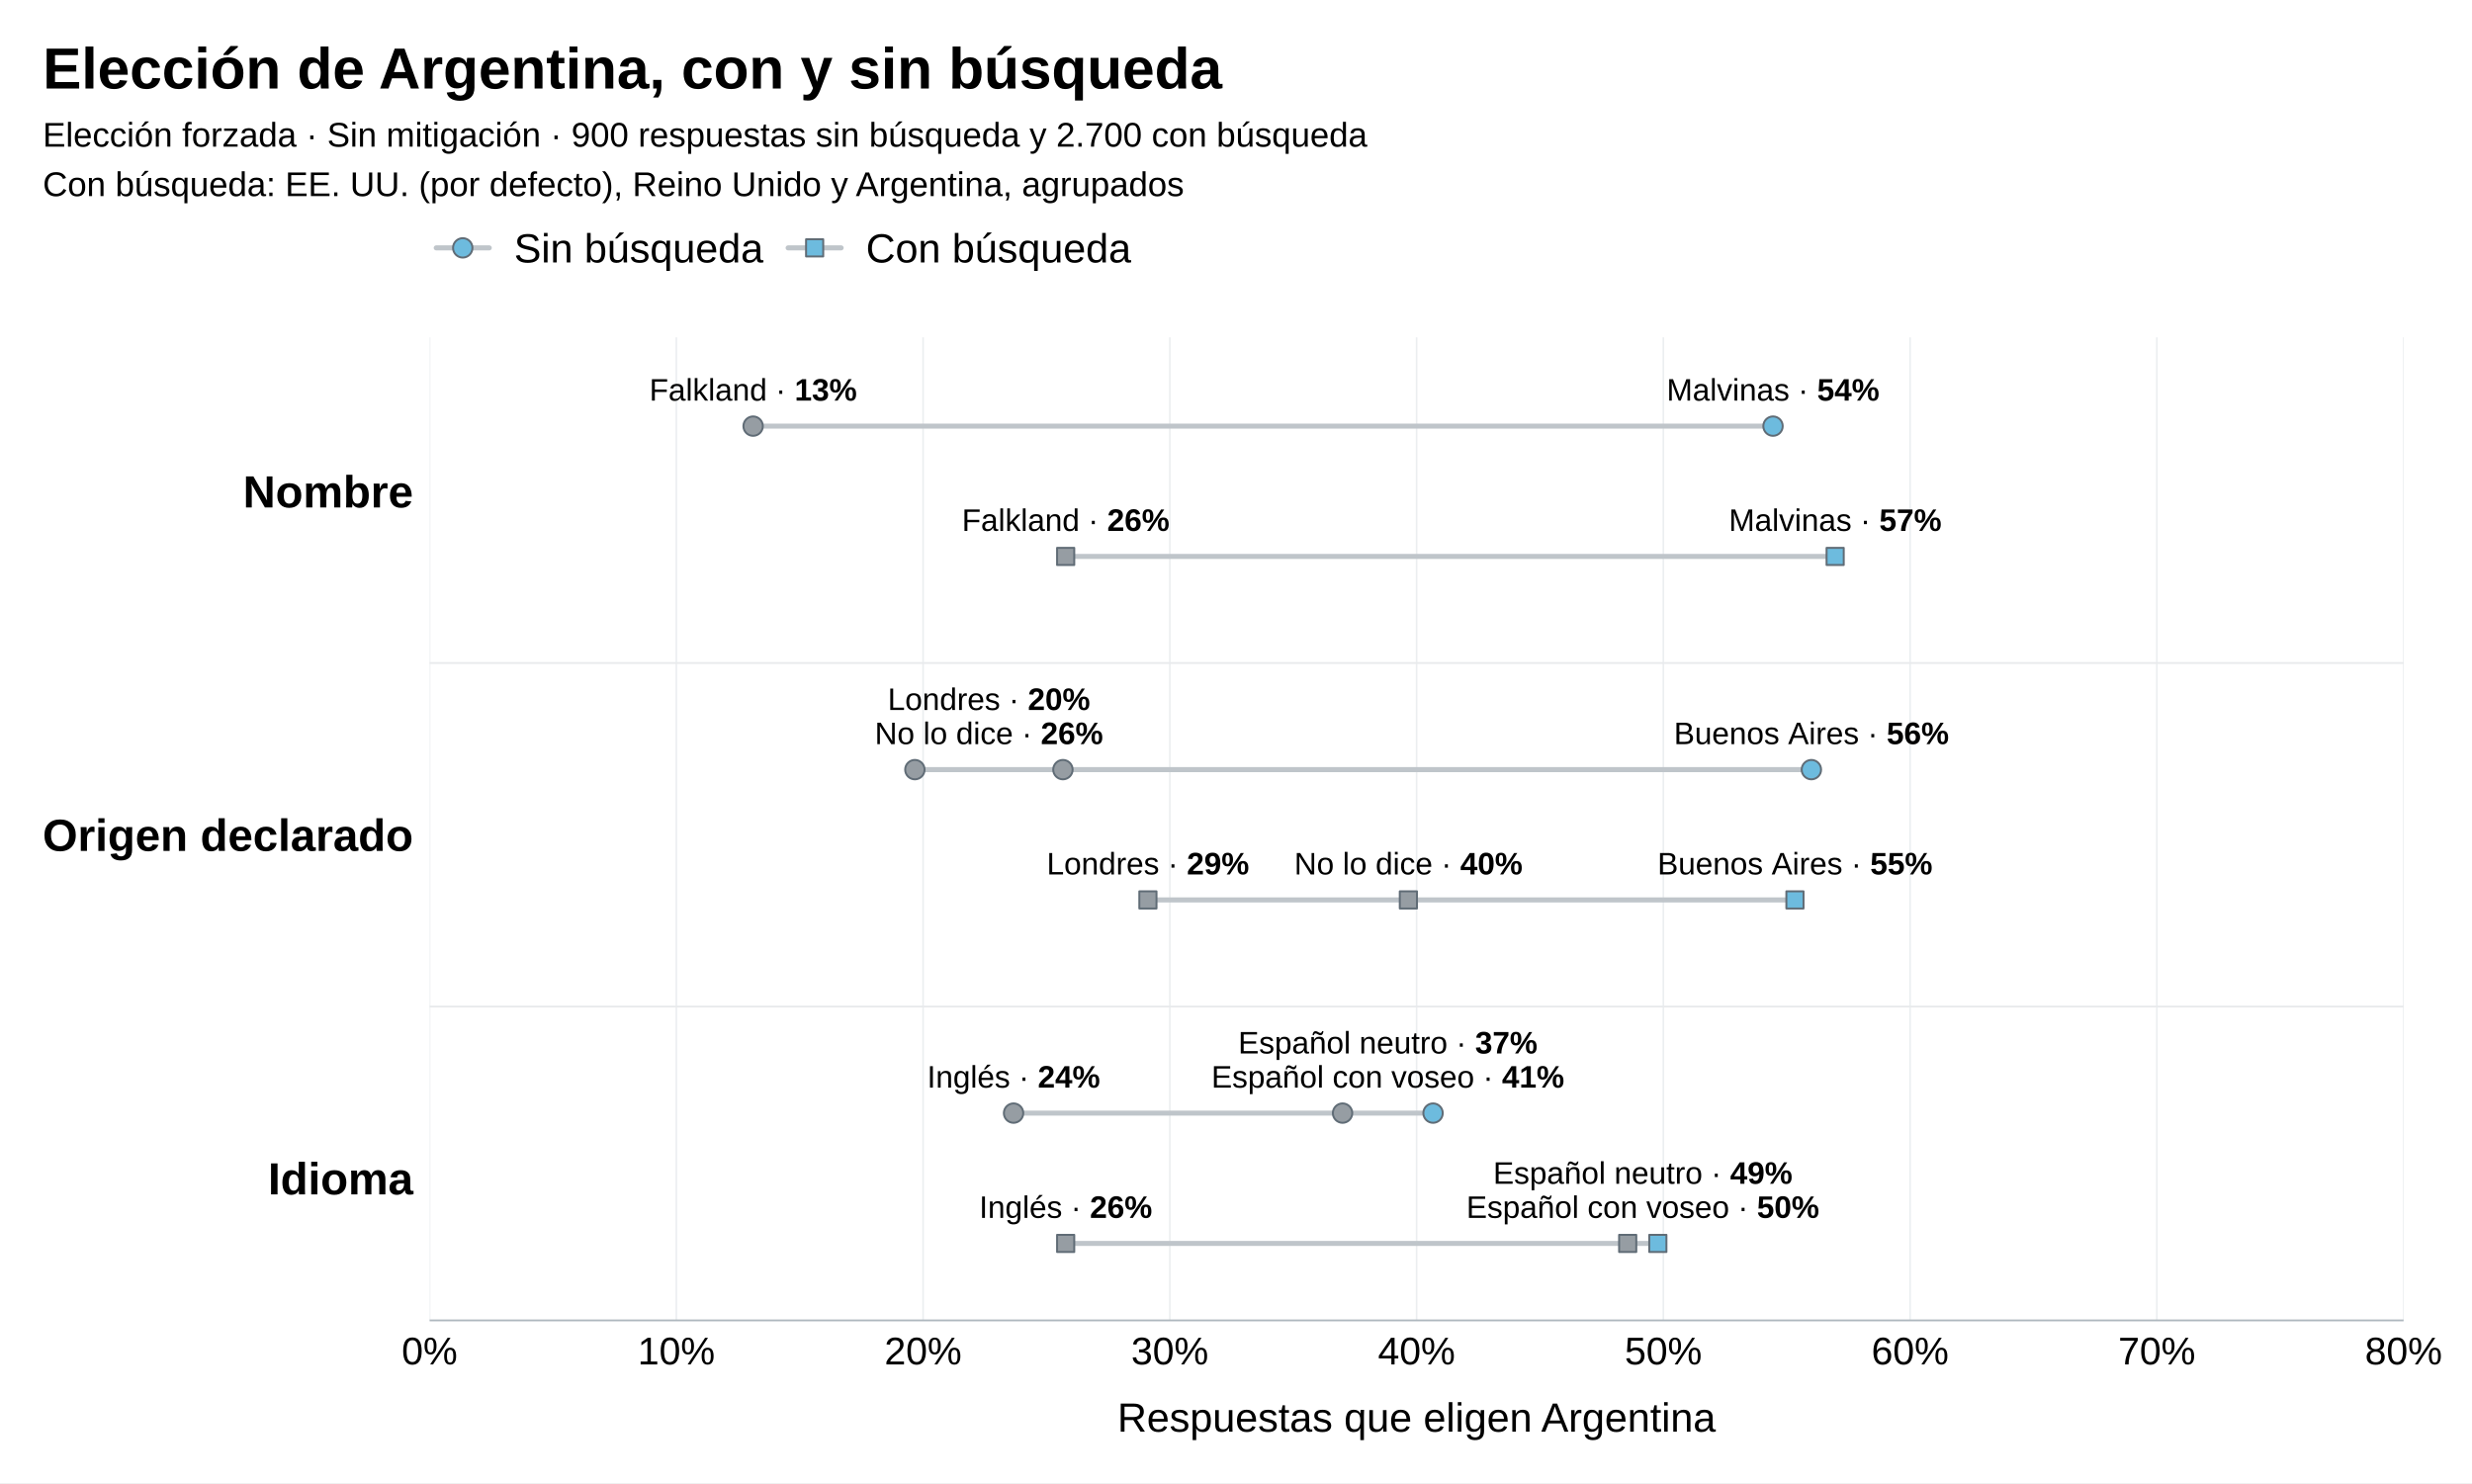
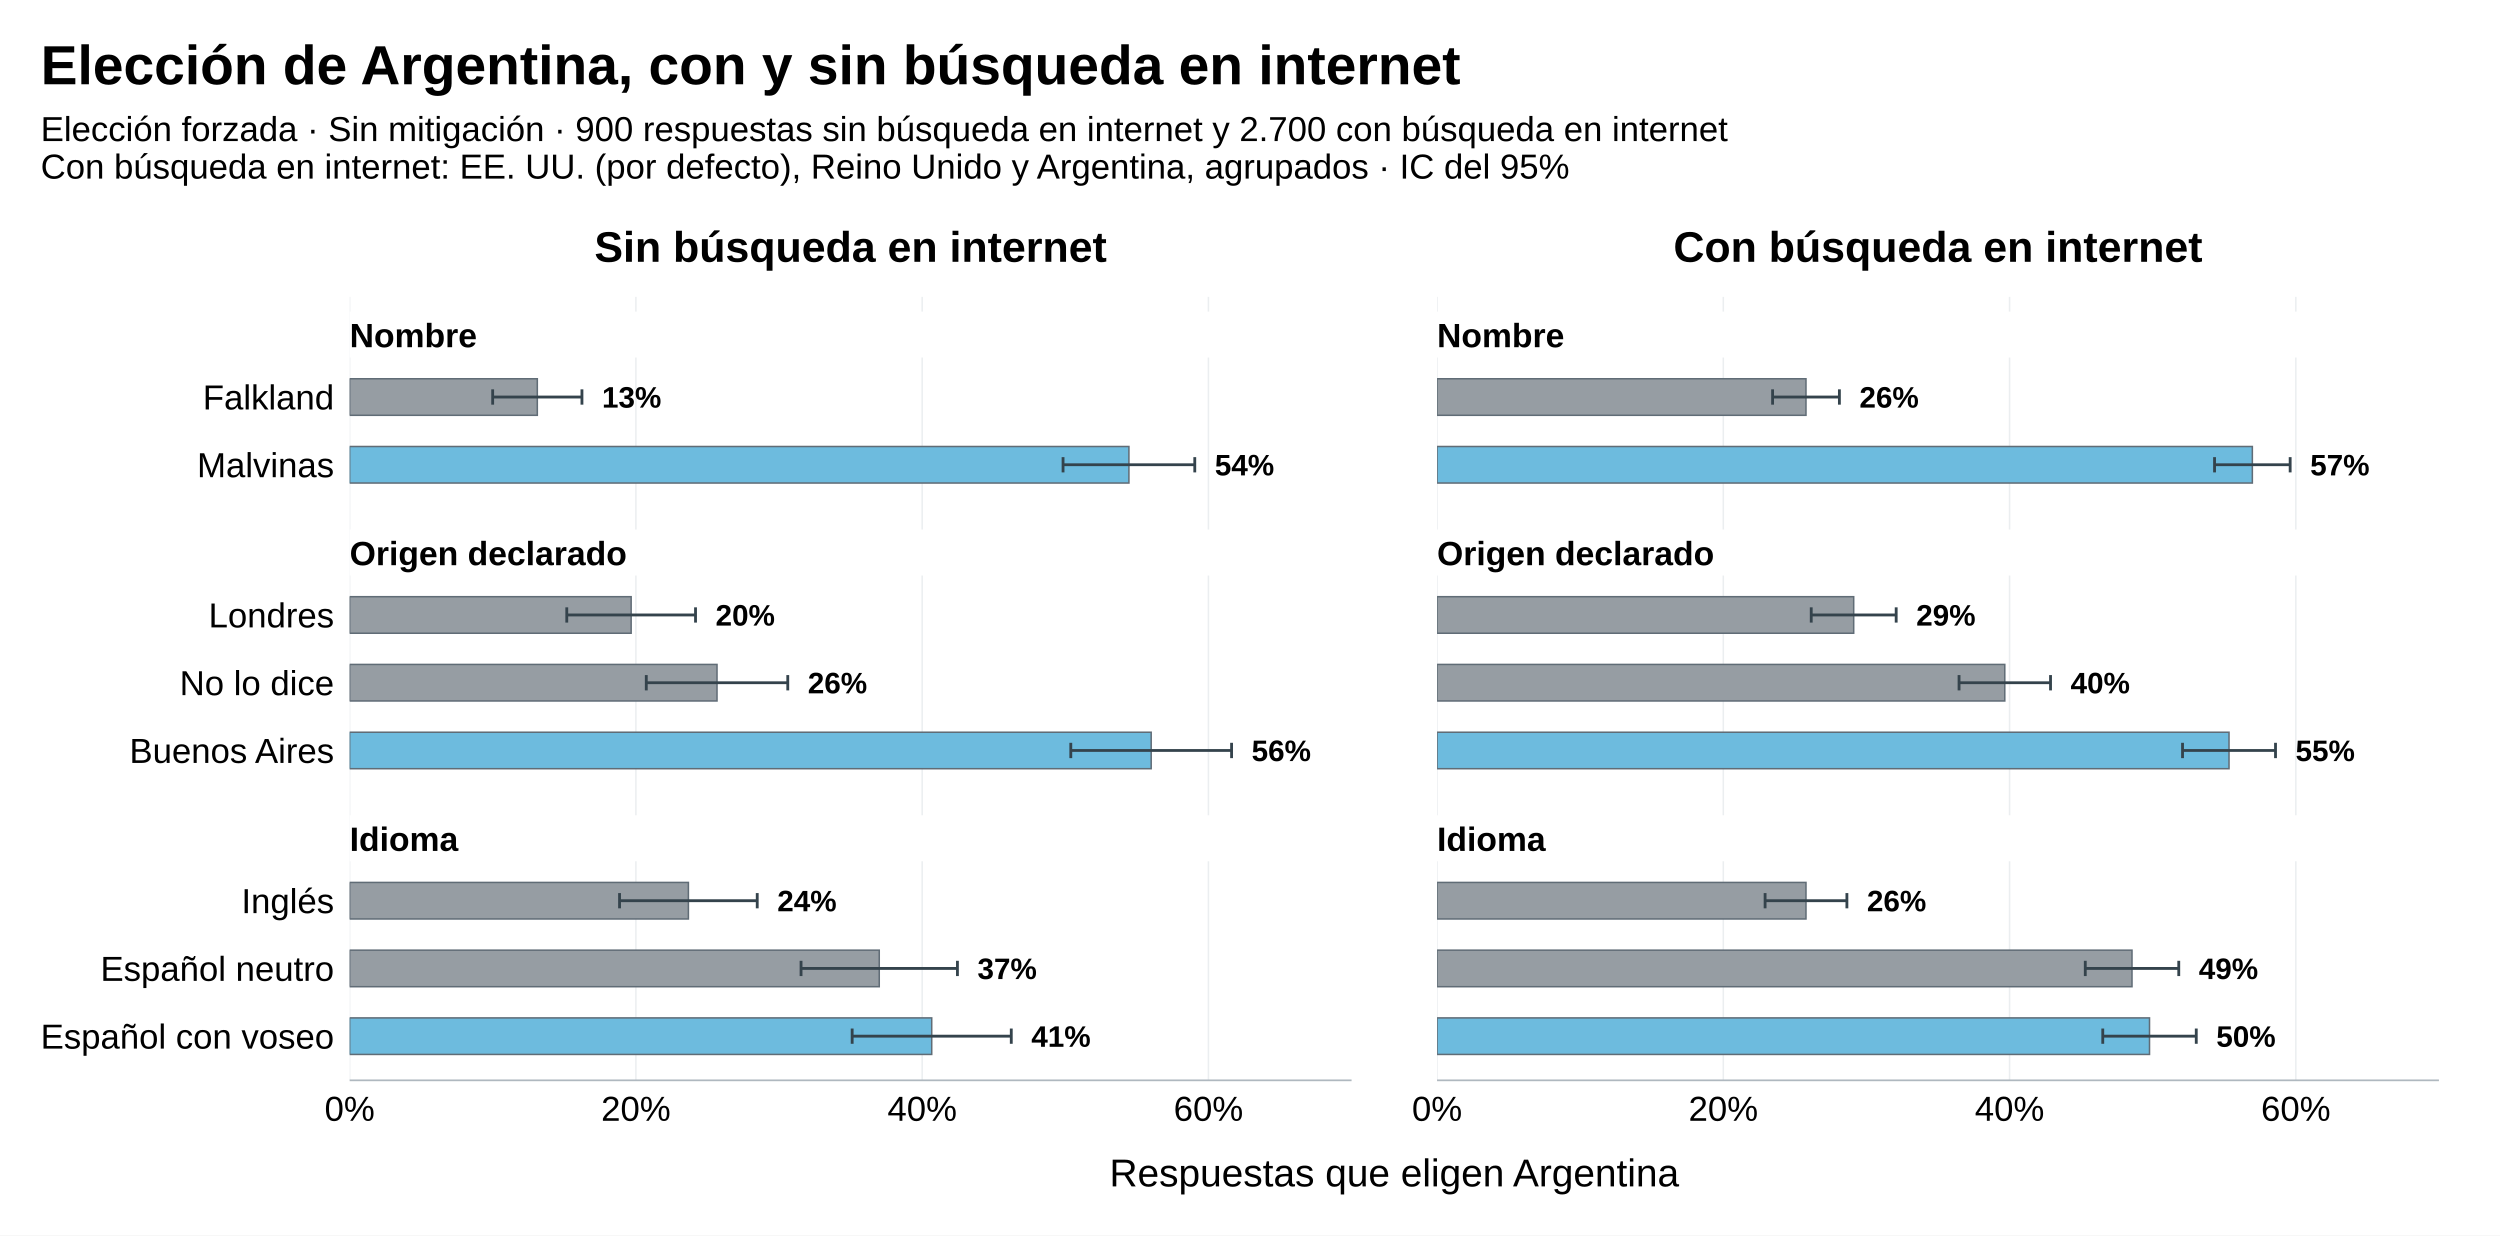
- <svg xmlns="http://www.w3.org/2000/svg" width="1152.00pt" height="691.20pt" viewBox="0 0 1152.00 691.20">
+ <svg xmlns="http://www.w3.org/2000/svg" width="1224.00pt" height="604.80pt" viewBox="0 0 1224.00 604.80">
  <g class="svglite">
    <defs>
      <style type="text/css">
    .svglite line, .svglite polyline, .svglite polygon, .svglite path, .svglite rect, .svglite circle {
      fill: none;
      stroke: #000000;
      stroke-linecap: round;
      stroke-linejoin: round;
      stroke-miterlimit: 10.00;
    }
    .svglite text {
      white-space: pre;
    }
    .svglite g.glyphgroup path {
      fill: inherit;
      stroke: none;
    }
  </style>
    </defs>
    <rect width="100%" height="100%" style="stroke: none; fill: #FFFFFF;" />
    <defs>
-       <clipPath id="cpMC4wMHwxMTUyLjAwfDAuMDB8NjkxLjIw">
-         <rect x="0.00" y="0.00" width="1152.00" height="691.20" />
+       <clipPath id="cpMC4wMHwxMjI0LjAwfDAuMDB8NjA0Ljgw">
+         <rect x="0.00" y="0.00" width="1224.00" height="604.80" />
      </clipPath>
    </defs>
-     <g clip-path="url(#cpMC4wMHwxMTUyLjAwfDAuMDB8NjkxLjIw)">
-       <rect x="0.00" y="0" width="1152.00" height="691.20" style="stroke-width: 1.65; stroke: none; fill: #FFFFFF;" />
+     <g clip-path="url(#cpMC4wMHwxMjI0LjAwfDAuMDB8NjA0Ljgw)">
+       <rect x="0.00" y="0.00" width="1224.00" height="604.80" style="stroke-width: 1.65; stroke: none; fill: #FFFFFF;" />
    </g>
    <defs>
-       <clipPath id="cpMjAwLjIwfDExMjAuMTJ8MTU3LjIxfDYxNS40MQ==">
-         <rect x="200.20" y="157.21" width="919.92" height="458.20" />
+       <clipPath id="cpMTcxLjE5fDY2MS43M3wxNDUuMzR8NTI4Ljk0">
+         <rect x="171.19" y="145.34" width="490.54" height="383.60" />
      </clipPath>
    </defs>
-     <g clip-path="url(#cpMjAwLjIwfDExMjAuMTJ8MTU3LjIxfDYxNS40MQ==)">
-       <polyline points="200.20,615.41 200.20,157.21 " style="stroke-width: 0.75; stroke: #EBEEF0; stroke-linecap: butt;" />
-       <polyline points="315.19,615.41 315.19,157.21 " style="stroke-width: 0.75; stroke: #EBEEF0; stroke-linecap: butt;" />
-       <polyline points="430.18,615.41 430.18,157.21 " style="stroke-width: 0.75; stroke: #EBEEF0; stroke-linecap: butt;" />
-       <polyline points="545.17,615.41 545.17,157.21 " style="stroke-width: 0.75; stroke: #EBEEF0; stroke-linecap: butt;" />
-       <polyline points="660.16,615.41 660.16,157.21 " style="stroke-width: 0.75; stroke: #EBEEF0; stroke-linecap: butt;" />
-       <polyline points="775.15,615.41 775.15,157.21 " style="stroke-width: 0.75; stroke: #EBEEF0; stroke-linecap: butt;" />
-       <polyline points="890.14,615.41 890.14,157.21 " style="stroke-width: 0.75; stroke: #EBEEF0; stroke-linecap: butt;" />
-       <polyline points="1005.13,615.41 1005.13,157.21 " style="stroke-width: 0.75; stroke: #EBEEF0; stroke-linecap: butt;" />
-       <polyline points="1120.12,615.41 1120.12,157.21 " style="stroke-width: 0.75; stroke: #EBEEF0; stroke-linecap: butt;" />
-       <line x1="200.20" y1="309.02" x2="1120.12" y2="309.02" style="stroke-width: 0.85; stroke: #E8EAEC; stroke-linecap: butt;" />
-       <line x1="200.20" y1="469.12" x2="1120.12" y2="469.12" style="stroke-width: 0.85; stroke: #E8EAEC; stroke-linecap: butt;" />
-       <line x1="350.97" y1="198.61" x2="826.26" y2="198.61" style="stroke-width: 2.35; stroke: #BFC5CA;" />
-       <line x1="426.35" y1="358.71" x2="844.14" y2="358.71" style="stroke-width: 2.35; stroke: #BFC5CA;" />
-       <line x1="472.34" y1="518.80" x2="667.83" y2="518.80" style="stroke-width: 2.35; stroke: #BFC5CA;" />
-       <line x1="496.62" y1="259.34" x2="855.22" y2="259.34" style="stroke-width: 2.35; stroke: #BFC5CA;" />
-       <line x1="534.95" y1="419.43" x2="836.48" y2="419.43" style="stroke-width: 2.35; stroke: #BFC5CA;" />
-       <line x1="496.62" y1="579.53" x2="772.60" y2="579.53" style="stroke-width: 2.35; stroke: #BFC5CA;" />
-       <circle cx="350.97" cy="198.61" r="4.52" style="stroke-width: 0.92; stroke: #606C76; fill: #969DA3;" />
-       <circle cx="826.26" cy="198.61" r="4.52" style="stroke-width: 0.92; stroke: #606C76; fill: #6DBBDE;" />
-       <circle cx="426.35" cy="358.71" r="4.52" style="stroke-width: 0.92; stroke: #606C76; fill: #969DA3;" />
-       <circle cx="495.34" cy="358.71" r="4.52" style="stroke-width: 0.92; stroke: #606C76; fill: #969DA3;" />
-       <circle cx="844.14" cy="358.71" r="4.52" style="stroke-width: 0.92; stroke: #606C76; fill: #6DBBDE;" />
-       <circle cx="472.34" cy="518.80" r="4.52" style="stroke-width: 0.92; stroke: #606C76; fill: #969DA3;" />
-       <circle cx="625.66" cy="518.80" r="4.52" style="stroke-width: 0.92; stroke: #606C76; fill: #969DA3;" />
-       <circle cx="667.83" cy="518.80" r="4.52" style="stroke-width: 0.92; stroke: #606C76; fill: #6DBBDE;" />
-       <rect x="492.62" y="255.34" width="8.00" height="8.00" style="stroke-width: 0.92; stroke: #606C76; fill: #969DA3;" />
-       <rect x="851.22" y="255.34" width="8.00" height="8.00" style="stroke-width: 0.92; stroke: #606C76; fill: #6DBBDE;" />
-       <rect x="530.95" y="415.43" width="8.00" height="8.00" style="stroke-width: 0.92; stroke: #606C76; fill: #969DA3;" />
-       <rect x="652.33" y="415.43" width="8.00" height="8.00" style="stroke-width: 0.92; stroke: #606C76; fill: #969DA3;" />
-       <rect x="832.48" y="415.43" width="8.00" height="8.00" style="stroke-width: 0.92; stroke: #606C76; fill: #6DBBDE;" />
-       <rect x="492.62" y="575.53" width="8.00" height="8.00" style="stroke-width: 0.92; stroke: #606C76; fill: #969DA3;" />
-       <rect x="754.54" y="575.53" width="8.00" height="8.00" style="stroke-width: 0.92; stroke: #606C76; fill: #969DA3;" />
-       <rect x="768.59" y="575.53" width="8.00" height="8.00" style="stroke-width: 0.92; stroke: #606C76; fill: #6DBBDE;" />
-       <text x="302.62" y="186.73" style="font-size: 14.51px; font-family: &quot;Arial&quot;;" textLength="54.80px" lengthAdjust="spacingAndGlyphs">Falkland</text>
-       <text x="361.44" y="186.73" style="font-size: 14.51px; font-family: &quot;Arial&quot;;" textLength="4.83px" lengthAdjust="spacingAndGlyphs">·</text>
-       <text x="370.30" y="186.73" style="font-size: 14.51px; font-weight: bold; font-family: &quot;Arial&quot;;" textLength="29.02px" lengthAdjust="spacingAndGlyphs">13%</text>
-       <text x="776.70" y="186.73" style="font-size: 14.51px; font-family: &quot;Arial&quot;;" textLength="57.20px" lengthAdjust="spacingAndGlyphs">Malvinas</text>
-       <text x="837.94" y="186.73" style="font-size: 14.51px; font-family: &quot;Arial&quot;;" textLength="4.83px" lengthAdjust="spacingAndGlyphs">·</text>
-       <text x="846.80" y="186.73" style="font-size: 14.51px; font-weight: bold; font-family: &quot;Arial&quot;;" textLength="29.02px" lengthAdjust="spacingAndGlyphs">54%</text>
-       <text x="413.70" y="330.92" style="font-size: 14.51px; font-family: &quot;Arial&quot;;" textLength="52.39px" lengthAdjust="spacingAndGlyphs">Londres</text>
-       <text x="470.12" y="330.92" style="font-size: 14.51px; font-family: &quot;Arial&quot;;" textLength="4.83px" lengthAdjust="spacingAndGlyphs">·</text>
-       <text x="478.98" y="330.92" style="font-size: 14.51px; font-weight: bold; font-family: &quot;Arial&quot;;" textLength="29.02px" lengthAdjust="spacingAndGlyphs">20%</text>
-       <text x="407.66" y="346.82" style="font-size: 14.51px; font-family: &quot;Arial&quot;;" textLength="18.53px" lengthAdjust="spacingAndGlyphs">No</text>
-       <text x="430.22" y="346.82" style="font-size: 14.51px; font-family: &quot;Arial&quot;;" textLength="11.28px" lengthAdjust="spacingAndGlyphs">lo</text>
-       <text x="445.53" y="346.82" style="font-size: 14.51px; font-family: &quot;Arial&quot;;" textLength="26.59px" lengthAdjust="spacingAndGlyphs">dice</text>
-       <text x="476.16" y="346.82" style="font-size: 14.51px; font-family: &quot;Arial&quot;;" textLength="4.83px" lengthAdjust="spacingAndGlyphs">·</text>
-       <text x="485.02" y="346.82" style="font-size: 14.51px; font-weight: bold; font-family: &quot;Arial&quot;;" textLength="29.02px" lengthAdjust="spacingAndGlyphs">26%</text>
-       <text x="780.07" y="346.82" style="font-size: 14.51px; font-family: &quot;Arial&quot;;" textLength="49.17px" lengthAdjust="spacingAndGlyphs">Buenos</text>
-       <text x="833.28" y="346.82" style="font-size: 14.51px; font-family: &quot;Arial&quot;;" textLength="33.03px" lengthAdjust="spacingAndGlyphs">Aires</text>
-       <text x="870.34" y="346.82" style="font-size: 14.51px; font-family: &quot;Arial&quot;;" textLength="4.83px" lengthAdjust="spacingAndGlyphs">·</text>
-       <text x="879.20" y="346.82" style="font-size: 14.51px; font-weight: bold; font-family: &quot;Arial&quot;;" textLength="29.02px" lengthAdjust="spacingAndGlyphs">56%</text>
-       <text x="432.05" y="506.92" style="font-size: 14.51px; font-family: &quot;Arial&quot;;" textLength="38.69px" lengthAdjust="spacingAndGlyphs">Inglés</text>
-       <text x="474.77" y="506.92" style="font-size: 14.51px; font-family: &quot;Arial&quot;;" textLength="4.83px" lengthAdjust="spacingAndGlyphs">·</text>
-       <text x="483.63" y="506.92" style="font-size: 14.51px; font-weight: bold; font-family: &quot;Arial&quot;;" textLength="29.02px" lengthAdjust="spacingAndGlyphs">24%</text>
-       <text x="577.03" y="491.01" style="font-size: 14.51px; font-family: &quot;Arial&quot;;" textLength="52.39px" lengthAdjust="spacingAndGlyphs">Español</text>
-       <text x="633.45" y="491.01" style="font-size: 14.51px; font-family: &quot;Arial&quot;;" textLength="41.11px" lengthAdjust="spacingAndGlyphs">neutro</text>
-       <text x="678.59" y="491.01" style="font-size: 14.51px; font-family: &quot;Arial&quot;;" textLength="4.83px" lengthAdjust="spacingAndGlyphs">·</text>
-       <text x="687.45" y="491.01" style="font-size: 14.51px; font-weight: bold; font-family: &quot;Arial&quot;;" textLength="29.02px" lengthAdjust="spacingAndGlyphs">37%</text>
-       <text x="564.53" y="506.92" style="font-size: 14.51px; font-family: &quot;Arial&quot;;" textLength="52.39px" lengthAdjust="spacingAndGlyphs">Español</text>
-       <text x="620.96" y="506.92" style="font-size: 14.51px; font-family: &quot;Arial&quot;;" textLength="23.38px" lengthAdjust="spacingAndGlyphs">con</text>
-       <text x="648.36" y="506.92" style="font-size: 14.51px; font-family: &quot;Arial&quot;;" textLength="38.69px" lengthAdjust="spacingAndGlyphs">voseo</text>
-       <text x="691.08" y="506.92" style="font-size: 14.51px; font-family: &quot;Arial&quot;;" textLength="4.83px" lengthAdjust="spacingAndGlyphs">·</text>
-       <text x="699.94" y="506.92" style="font-size: 14.51px; font-weight: bold; font-family: &quot;Arial&quot;;" textLength="29.02px" lengthAdjust="spacingAndGlyphs">41%</text>
-       <text x="448.27" y="247.45" style="font-size: 14.51px; font-family: &quot;Arial&quot;;" textLength="54.80px" lengthAdjust="spacingAndGlyphs">Falkland</text>
-       <text x="507.10" y="247.45" style="font-size: 14.51px; font-family: &quot;Arial&quot;;" textLength="4.83px" lengthAdjust="spacingAndGlyphs">·</text>
-       <text x="515.96" y="247.45" style="font-size: 14.51px; font-weight: bold; font-family: &quot;Arial&quot;;" textLength="29.02px" lengthAdjust="spacingAndGlyphs">26%</text>
-       <text x="805.66" y="247.45" style="font-size: 14.51px; font-family: &quot;Arial&quot;;" textLength="57.20px" lengthAdjust="spacingAndGlyphs">Malvinas</text>
-       <text x="866.90" y="247.45" style="font-size: 14.51px; font-family: &quot;Arial&quot;;" textLength="4.83px" lengthAdjust="spacingAndGlyphs">·</text>
-       <text x="875.76" y="247.45" style="font-size: 14.51px; font-weight: bold; font-family: &quot;Arial&quot;;" textLength="29.02px" lengthAdjust="spacingAndGlyphs">57%</text>
-       <text x="487.80" y="407.55" style="font-size: 14.51px; font-family: &quot;Arial&quot;;" textLength="52.39px" lengthAdjust="spacingAndGlyphs">Londres</text>
-       <text x="544.22" y="407.55" style="font-size: 14.51px; font-family: &quot;Arial&quot;;" textLength="4.83px" lengthAdjust="spacingAndGlyphs">·</text>
-       <text x="553.08" y="407.55" style="font-size: 14.51px; font-weight: bold; font-family: &quot;Arial&quot;;" textLength="29.02px" lengthAdjust="spacingAndGlyphs">29%</text>
-       <text x="603.14" y="407.55" style="font-size: 14.51px; font-family: &quot;Arial&quot;;" textLength="18.53px" lengthAdjust="spacingAndGlyphs">No</text>
-       <text x="625.70" y="407.55" style="font-size: 14.51px; font-family: &quot;Arial&quot;;" textLength="11.28px" lengthAdjust="spacingAndGlyphs">lo</text>
-       <text x="641.02" y="407.55" style="font-size: 14.51px; font-family: &quot;Arial&quot;;" textLength="26.59px" lengthAdjust="spacingAndGlyphs">dice</text>
-       <text x="671.64" y="407.55" style="font-size: 14.51px; font-family: &quot;Arial&quot;;" textLength="4.83px" lengthAdjust="spacingAndGlyphs">·</text>
-       <text x="680.50" y="407.55" style="font-size: 14.51px; font-weight: bold; font-family: &quot;Arial&quot;;" textLength="29.02px" lengthAdjust="spacingAndGlyphs">40%</text>
-       <text x="772.41" y="407.55" style="font-size: 14.51px; font-family: &quot;Arial&quot;;" textLength="49.17px" lengthAdjust="spacingAndGlyphs">Buenos</text>
-       <text x="825.61" y="407.55" style="font-size: 14.51px; font-family: &quot;Arial&quot;;" textLength="33.03px" lengthAdjust="spacingAndGlyphs">Aires</text>
-       <text x="862.67" y="407.55" style="font-size: 14.51px; font-family: &quot;Arial&quot;;" textLength="4.83px" lengthAdjust="spacingAndGlyphs">·</text>
-       <text x="871.53" y="407.55" style="font-size: 14.51px; font-weight: bold; font-family: &quot;Arial&quot;;" textLength="29.02px" lengthAdjust="spacingAndGlyphs">55%</text>
-       <text x="456.32" y="567.64" style="font-size: 14.51px; font-family: &quot;Arial&quot;;" textLength="38.69px" lengthAdjust="spacingAndGlyphs">Inglés</text>
-       <text x="499.04" y="567.64" style="font-size: 14.51px; font-family: &quot;Arial&quot;;" textLength="4.83px" lengthAdjust="spacingAndGlyphs">·</text>
-       <text x="507.90" y="567.64" style="font-size: 14.51px; font-weight: bold; font-family: &quot;Arial&quot;;" textLength="29.02px" lengthAdjust="spacingAndGlyphs">26%</text>
-       <text x="695.85" y="551.74" style="font-size: 14.51px; font-family: &quot;Arial&quot;;" textLength="52.39px" lengthAdjust="spacingAndGlyphs">Español</text>
-       <text x="752.27" y="551.74" style="font-size: 14.51px; font-family: &quot;Arial&quot;;" textLength="41.11px" lengthAdjust="spacingAndGlyphs">neutro</text>
-       <text x="797.41" y="551.74" style="font-size: 14.51px; font-family: &quot;Arial&quot;;" textLength="4.83px" lengthAdjust="spacingAndGlyphs">·</text>
-       <text x="806.27" y="551.74" style="font-size: 14.51px; font-weight: bold; font-family: &quot;Arial&quot;;" textLength="29.02px" lengthAdjust="spacingAndGlyphs">49%</text>
-       <text x="683.36" y="567.64" style="font-size: 14.51px; font-family: &quot;Arial&quot;;" textLength="52.39px" lengthAdjust="spacingAndGlyphs">Español</text>
-       <text x="739.78" y="567.64" style="font-size: 14.51px; font-family: &quot;Arial&quot;;" textLength="23.38px" lengthAdjust="spacingAndGlyphs">con</text>
-       <text x="767.19" y="567.64" style="font-size: 14.51px; font-family: &quot;Arial&quot;;" textLength="38.69px" lengthAdjust="spacingAndGlyphs">voseo</text>
-       <text x="809.90" y="567.64" style="font-size: 14.51px; font-family: &quot;Arial&quot;;" textLength="4.83px" lengthAdjust="spacingAndGlyphs">·</text>
-       <text x="818.76" y="567.64" style="font-size: 14.51px; font-weight: bold; font-family: &quot;Arial&quot;;" textLength="29.02px" lengthAdjust="spacingAndGlyphs">50%</text>
+     <g clip-path="url(#cpMTcxLjE5fDY2MS43M3wxNDUuMzR8NTI4Ljk0)">
+       <polyline points="171.19,528.94 171.19,145.34 " style="stroke-width: 0.75; stroke: #EBEEF0; stroke-linecap: butt;" />
+       <polyline points="311.34,528.94 311.34,145.34 " style="stroke-width: 0.75; stroke: #EBEEF0; stroke-linecap: butt;" />
+       <polyline points="451.50,528.94 451.50,145.34 " style="stroke-width: 0.75; stroke: #EBEEF0; stroke-linecap: butt;" />
+       <polyline points="591.65,528.94 591.65,145.34 " style="stroke-width: 0.75; stroke: #EBEEF0; stroke-linecap: butt;" />
+       <rect x="171.19" y="152.56" width="490.54" height="22.50" style="stroke-width: 1.65; stroke: none; stroke-linecap: butt; stroke-linejoin: miter; fill: #FFFFFF;" />
+       <rect x="171.19" y="259.27" width="490.54" height="22.50" style="stroke-width: 1.65; stroke: none; stroke-linecap: butt; stroke-linejoin: miter; fill: #FFFFFF;" />
+       <rect x="171.19" y="399.16" width="490.54" height="22.50" style="stroke-width: 1.65; stroke: none; stroke-linecap: butt; stroke-linejoin: miter; fill: #FFFFFF;" />
+       <rect x="171.19" y="185.44" width="91.88" height="17.88" style="stroke-width: 0.75; stroke: #606C76; stroke-linecap: butt; stroke-linejoin: miter; fill: #969DA3;" />
+       <rect x="171.19" y="218.60" width="381.53" height="17.88" style="stroke-width: 0.75; stroke: #606C76; stroke-linecap: butt; stroke-linejoin: miter; fill: #6DBBDE;" />
+       <rect x="171.19" y="292.15" width="137.82" height="17.88" style="stroke-width: 0.75; stroke: #606C76; stroke-linecap: butt; stroke-linejoin: miter; fill: #969DA3;" />
+       <rect x="171.19" y="325.32" width="179.86" height="17.88" style="stroke-width: 0.75; stroke: #606C76; stroke-linecap: butt; stroke-linejoin: miter; fill: #969DA3;" />
+       <rect x="171.19" y="358.49" width="392.43" height="17.88" style="stroke-width: 0.75; stroke: #606C76; stroke-linecap: butt; stroke-linejoin: miter; fill: #6DBBDE;" />
+       <rect x="171.19" y="432.04" width="165.85" height="17.88" style="stroke-width: 0.75; stroke: #606C76; stroke-linecap: butt; stroke-linejoin: miter; fill: #969DA3;" />
+       <rect x="171.19" y="465.20" width="259.29" height="17.88" style="stroke-width: 0.75; stroke: #606C76; stroke-linecap: butt; stroke-linejoin: miter; fill: #969DA3;" />
+       <rect x="171.19" y="498.37" width="284.98" height="17.88" style="stroke-width: 0.75; stroke: #606C76; stroke-linecap: butt; stroke-linejoin: miter; fill: #6DBBDE;" />
+       <polyline points="284.92,198.13 284.92,190.63 " style="stroke-width: 1.39; stroke: #34434C; stroke-linecap: butt;" />
+       <polyline points="284.92,194.38 241.21,194.38 " style="stroke-width: 1.39; stroke: #34434C; stroke-linecap: butt;" />
+       <polyline points="241.21,198.13 241.21,190.63 " style="stroke-width: 1.39; stroke: #34434C; stroke-linecap: butt;" />
+       <polyline points="584.96,231.29 584.96,223.80 " style="stroke-width: 1.39; stroke: #34434C; stroke-linecap: butt;" />
+       <polyline points="584.96,227.54 520.47,227.54 " style="stroke-width: 1.39; stroke: #34434C; stroke-linecap: butt;" />
+       <polyline points="520.47,231.29 520.47,223.80 " style="stroke-width: 1.39; stroke: #34434C; stroke-linecap: butt;" />
+       <polyline points="340.53,304.84 340.53,297.34 " style="stroke-width: 1.39; stroke: #34434C; stroke-linecap: butt;" />
+       <polyline points="340.53,301.09 277.49,301.09 " style="stroke-width: 1.39; stroke: #34434C; stroke-linecap: butt;" />
+       <polyline points="277.49,304.84 277.49,297.34 " style="stroke-width: 1.39; stroke: #34434C; stroke-linecap: butt;" />
+       <polyline points="385.69,338.01 385.69,330.51 " style="stroke-width: 1.39; stroke: #34434C; stroke-linecap: butt;" />
+       <polyline points="385.69,334.26 316.42,334.26 " style="stroke-width: 1.39; stroke: #34434C; stroke-linecap: butt;" />
+       <polyline points="316.42,338.01 316.42,330.51 " style="stroke-width: 1.39; stroke: #34434C; stroke-linecap: butt;" />
+       <polyline points="602.98,371.18 602.98,363.68 " style="stroke-width: 1.39; stroke: #34434C; stroke-linecap: butt;" />
+       <polyline points="602.98,367.43 524.26,367.43 " style="stroke-width: 1.39; stroke: #34434C; stroke-linecap: butt;" />
+       <polyline points="524.26,371.18 524.26,363.68 " style="stroke-width: 1.39; stroke: #34434C; stroke-linecap: butt;" />
+       <polyline points="370.74,444.73 370.74,437.23 " style="stroke-width: 1.39; stroke: #34434C; stroke-linecap: butt;" />
+       <polyline points="370.74,440.98 303.33,440.98 " style="stroke-width: 1.39; stroke: #34434C; stroke-linecap: butt;" />
+       <polyline points="303.33,444.73 303.33,437.23 " style="stroke-width: 1.39; stroke: #34434C; stroke-linecap: butt;" />
+       <polyline points="468.76,477.89 468.76,470.40 " style="stroke-width: 1.39; stroke: #34434C; stroke-linecap: butt;" />
+       <polyline points="468.76,474.14 392.19,474.14 " style="stroke-width: 1.39; stroke: #34434C; stroke-linecap: butt;" />
+       <polyline points="392.19,477.89 392.19,470.40 " style="stroke-width: 1.39; stroke: #34434C; stroke-linecap: butt;" />
+       <polyline points="495.12,511.06 495.12,503.56 " style="stroke-width: 1.39; stroke: #34434C; stroke-linecap: butt;" />
+       <polyline points="495.12,507.31 417.22,507.31 " style="stroke-width: 1.39; stroke: #34434C; stroke-linecap: butt;" />
+       <polyline points="417.22,511.06 417.22,503.56 " style="stroke-width: 1.39; stroke: #34434C; stroke-linecap: butt;" />
+       <text x="294.73" y="199.57" style="font-size: 14.51px; font-weight: bold; font-family: &quot;Arial&quot;;" textLength="29.02px" lengthAdjust="spacingAndGlyphs">13%</text>
+       <text x="594.78" y="232.74" style="font-size: 14.51px; font-weight: bold; font-family: &quot;Arial&quot;;" textLength="29.02px" lengthAdjust="spacingAndGlyphs">54%</text>
+       <text x="350.34" y="306.28" style="font-size: 14.51px; font-weight: bold; font-family: &quot;Arial&quot;;" textLength="29.02px" lengthAdjust="spacingAndGlyphs">20%</text>
+       <text x="395.50" y="339.45" style="font-size: 14.51px; font-weight: bold; font-family: &quot;Arial&quot;;" textLength="29.02px" lengthAdjust="spacingAndGlyphs">26%</text>
+       <text x="612.79" y="372.62" style="font-size: 14.51px; font-weight: bold; font-family: &quot;Arial&quot;;" textLength="29.02px" lengthAdjust="spacingAndGlyphs">56%</text>
+       <text x="380.55" y="446.17" style="font-size: 14.51px; font-weight: bold; font-family: &quot;Arial&quot;;" textLength="29.02px" lengthAdjust="spacingAndGlyphs">24%</text>
+       <text x="478.57" y="479.34" style="font-size: 14.51px; font-weight: bold; font-family: &quot;Arial&quot;;" textLength="29.02px" lengthAdjust="spacingAndGlyphs">37%</text>
+       <text x="504.93" y="512.50" style="font-size: 14.51px; font-weight: bold; font-family: &quot;Arial&quot;;" textLength="29.02px" lengthAdjust="spacingAndGlyphs">41%</text>
+       <text x="171.19" y="170.00" style="font-size: 16.50px; font-weight: bold; font-family: &quot;Arial&quot;;" textLength="62.34px" lengthAdjust="spacingAndGlyphs">Nombre</text>
+       <text x="171.19" y="276.72" style="font-size: 16.50px; font-weight: bold; font-family: &quot;Arial&quot;;" textLength="135.66px" lengthAdjust="spacingAndGlyphs">Origen declarado</text>
+       <text x="171.19" y="416.60" style="font-size: 16.50px; font-weight: bold; font-family: &quot;Arial&quot;;" textLength="53.16px" lengthAdjust="spacingAndGlyphs">Idioma</text>
    </g>
-     <g clip-path="url(#cpMC4wMHwxMTUyLjAwfDAuMDB8NjkxLjIw)">
-       <text x="192.58" y="236.50" text-anchor="end" style="font-size: 21.00px; font-weight: bold; font-family: &quot;Arial&quot;;" textLength="79.34px" lengthAdjust="spacingAndGlyphs">Nombre</text>
-       <text x="192.58" y="396.59" text-anchor="end" style="font-size: 21.00px; font-weight: bold; font-family: &quot;Arial&quot;;" textLength="172.66px" lengthAdjust="spacingAndGlyphs">Origen declarado</text>
-       <text x="192.58" y="556.69" text-anchor="end" style="font-size: 21.00px; font-weight: bold; font-family: &quot;Arial&quot;;" textLength="67.66px" lengthAdjust="spacingAndGlyphs">Idioma</text>
-       <polyline points="200.20,615.41 1120.12,615.41 " style="stroke-width: 0.85; stroke: #AFB8BF; stroke-linecap: butt;" />
-       <text x="200.20" y="635.92" text-anchor="middle" style="font-size: 18.00px; font-family: &quot;Arial&quot;;" textLength="26.02px" lengthAdjust="spacingAndGlyphs">0%</text>
-       <text x="315.19" y="635.92" text-anchor="middle" style="font-size: 18.00px; font-family: &quot;Arial&quot;;" textLength="36.03px" lengthAdjust="spacingAndGlyphs">10%</text>
-       <text x="430.18" y="635.92" text-anchor="middle" style="font-size: 18.00px; font-family: &quot;Arial&quot;;" textLength="36.03px" lengthAdjust="spacingAndGlyphs">20%</text>
-       <text x="545.17" y="635.92" text-anchor="middle" style="font-size: 18.00px; font-family: &quot;Arial&quot;;" textLength="36.03px" lengthAdjust="spacingAndGlyphs">30%</text>
-       <text x="660.16" y="635.92" text-anchor="middle" style="font-size: 18.00px; font-family: &quot;Arial&quot;;" textLength="36.03px" lengthAdjust="spacingAndGlyphs">40%</text>
-       <text x="775.15" y="635.92" text-anchor="middle" style="font-size: 18.00px; font-family: &quot;Arial&quot;;" textLength="36.03px" lengthAdjust="spacingAndGlyphs">50%</text>
-       <text x="890.14" y="635.92" text-anchor="middle" style="font-size: 18.00px; font-family: &quot;Arial&quot;;" textLength="36.03px" lengthAdjust="spacingAndGlyphs">60%</text>
-       <text x="1005.13" y="635.92" text-anchor="middle" style="font-size: 18.00px; font-family: &quot;Arial&quot;;" textLength="36.03px" lengthAdjust="spacingAndGlyphs">70%</text>
-       <text x="1120.12" y="635.92" text-anchor="middle" style="font-size: 18.00px; font-family: &quot;Arial&quot;;" textLength="36.03px" lengthAdjust="spacingAndGlyphs">80%</text>
-       <text x="660.16" y="667.27" text-anchor="middle" style="font-size: 19.00px; font-family: &quot;Arial&quot;;" textLength="278.80px" lengthAdjust="spacingAndGlyphs">Respuestas que eligen Argentina</text>
-       <line x1="203.29" y1="115.53" x2="228.00" y2="115.53" style="stroke-width: 2.35; stroke: #BFC5CA;" />
-       <circle cx="215.65" cy="115.53" r="4.52" style="stroke-width: 0.92; stroke: #606C76; fill: #6DBBDE;" />
-       <line x1="367.28" y1="115.53" x2="391.99" y2="115.53" style="stroke-width: 2.35; stroke: #BFC5CA;" />
-       <rect x="375.64" y="111.52" width="8.00" height="8.00" style="stroke-width: 0.92; stroke: #606C76; fill: #6DBBDE;" />
-       <text x="239.56" y="122.33" style="font-size: 19.00px; font-family: &quot;Arial&quot;;" textLength="116.17px" lengthAdjust="spacingAndGlyphs">Sin búsqueda</text>
-       <text x="403.55" y="122.33" style="font-size: 19.00px; font-family: &quot;Arial&quot;;" textLength="123.56px" lengthAdjust="spacingAndGlyphs">Con búsqueda</text>
-       <text x="19.93" y="68.36" style="font-size: 16.00px; font-family: &quot;Arial&quot;;" textLength="617.78px" lengthAdjust="spacingAndGlyphs">Elección forzada · Sin mitigación · 900 respuestas sin búsqueda y 2.700 con búsqueda</text>
-       <text x="19.93" y="91.40" style="font-size: 16.00px; font-family: &quot;Arial&quot;;" textLength="532.34px" lengthAdjust="spacingAndGlyphs">Con búsqueda: EE. UU. (por defecto), Reino Unido y Argentina, agrupados</text>
-       <text x="19.93" y="41.25" style="font-size: 27.00px; font-weight: bold; font-family: &quot;Arial&quot;;" textLength="549.69px" lengthAdjust="spacingAndGlyphs">Elección de Argentina, con y sin búsqueda</text>
+     <g clip-path="url(#cpMC4wMHwxMjI0LjAwfDAuMDB8NjA0Ljgw)">
+ </g>
+     <defs>
+       <clipPath id="cpNzAzLjU3fDExOTQuMTF8MTQ1LjM0fDUyOC45NA==">
+         <rect x="703.57" y="145.34" width="490.54" height="383.60" />
+       </clipPath>
+     </defs>
+     <g clip-path="url(#cpNzAzLjU3fDExOTQuMTF8MTQ1LjM0fDUyOC45NA==)">
+       <polyline points="703.57,528.94 703.57,145.34 " style="stroke-width: 0.75; stroke: #EBEEF0; stroke-linecap: butt;" />
+       <polyline points="843.73,528.94 843.73,145.34 " style="stroke-width: 0.75; stroke: #EBEEF0; stroke-linecap: butt;" />
+       <polyline points="983.88,528.94 983.88,145.34 " style="stroke-width: 0.75; stroke: #EBEEF0; stroke-linecap: butt;" />
+       <polyline points="1124.03,528.94 1124.03,145.34 " style="stroke-width: 0.75; stroke: #EBEEF0; stroke-linecap: butt;" />
+       <rect x="703.57" y="152.56" width="490.54" height="22.50" style="stroke-width: 1.65; stroke: none; stroke-linecap: butt; stroke-linejoin: miter; fill: #FFFFFF;" />
+       <rect x="703.57" y="259.27" width="490.54" height="22.50" style="stroke-width: 1.65; stroke: none; stroke-linecap: butt; stroke-linejoin: miter; fill: #FFFFFF;" />
+       <rect x="703.57" y="399.16" width="490.54" height="22.50" style="stroke-width: 1.65; stroke: none; stroke-linecap: butt; stroke-linejoin: miter; fill: #FFFFFF;" />
+       <rect x="703.57" y="185.44" width="180.64" height="17.88" style="stroke-width: 0.75; stroke: #606C76; stroke-linecap: butt; stroke-linejoin: miter; fill: #969DA3;" />
+       <rect x="703.57" y="218.60" width="399.18" height="17.88" style="stroke-width: 0.75; stroke: #606C76; stroke-linecap: butt; stroke-linejoin: miter; fill: #6DBBDE;" />
+       <rect x="703.57" y="292.15" width="204.00" height="17.88" style="stroke-width: 0.75; stroke: #606C76; stroke-linecap: butt; stroke-linejoin: miter; fill: #969DA3;" />
+       <rect x="703.57" y="325.32" width="277.97" height="17.88" style="stroke-width: 0.75; stroke: #606C76; stroke-linecap: butt; stroke-linejoin: miter; fill: #969DA3;" />
+       <rect x="703.57" y="358.49" width="387.76" height="17.88" style="stroke-width: 0.75; stroke: #606C76; stroke-linecap: butt; stroke-linejoin: miter; fill: #6DBBDE;" />
+       <rect x="703.57" y="432.04" width="180.64" height="17.88" style="stroke-width: 0.75; stroke: #606C76; stroke-linecap: butt; stroke-linejoin: miter; fill: #969DA3;" />
+       <rect x="703.57" y="465.20" width="340.26" height="17.88" style="stroke-width: 0.75; stroke: #606C76; stroke-linecap: butt; stroke-linejoin: miter; fill: #969DA3;" />
+       <rect x="703.57" y="498.37" width="348.83" height="17.88" style="stroke-width: 0.75; stroke: #606C76; stroke-linecap: butt; stroke-linejoin: miter; fill: #6DBBDE;" />
+       <polyline points="900.57,198.13 900.57,190.63 " style="stroke-width: 1.39; stroke: #34434C; stroke-linecap: butt;" />
+       <polyline points="900.57,194.38 867.86,194.38 " style="stroke-width: 1.39; stroke: #34434C; stroke-linecap: butt;" />
+       <polyline points="867.86,198.13 867.86,190.63 " style="stroke-width: 1.39; stroke: #34434C; stroke-linecap: butt;" />
+       <polyline points="1121.26,231.29 1121.26,223.80 " style="stroke-width: 1.39; stroke: #34434C; stroke-linecap: butt;" />
+       <polyline points="1121.26,227.54 1084.24,227.54 " style="stroke-width: 1.39; stroke: #34434C; stroke-linecap: butt;" />
+       <polyline points="1084.24,231.29 1084.24,223.80 " style="stroke-width: 1.39; stroke: #34434C; stroke-linecap: butt;" />
+       <polyline points="928.37,304.84 928.37,297.34 " style="stroke-width: 1.39; stroke: #34434C; stroke-linecap: butt;" />
+       <polyline points="928.37,301.09 886.78,301.09 " style="stroke-width: 1.39; stroke: #34434C; stroke-linecap: butt;" />
+       <polyline points="886.78,304.84 886.78,297.34 " style="stroke-width: 1.39; stroke: #34434C; stroke-linecap: butt;" />
+       <polyline points="1003.94,338.01 1003.94,330.51 " style="stroke-width: 1.39; stroke: #34434C; stroke-linecap: butt;" />
+       <polyline points="1003.94,334.26 959.15,334.26 " style="stroke-width: 1.39; stroke: #34434C; stroke-linecap: butt;" />
+       <polyline points="959.15,338.01 959.15,330.51 " style="stroke-width: 1.39; stroke: #34434C; stroke-linecap: butt;" />
+       <polyline points="1114.09,371.18 1114.09,363.68 " style="stroke-width: 1.39; stroke: #34434C; stroke-linecap: butt;" />
+       <polyline points="1114.09,367.43 1068.57,367.43 " style="stroke-width: 1.39; stroke: #34434C; stroke-linecap: butt;" />
+       <polyline points="1068.57,371.18 1068.57,363.68 " style="stroke-width: 1.39; stroke: #34434C; stroke-linecap: butt;" />
+       <polyline points="904.24,444.73 904.24,437.23 " style="stroke-width: 1.39; stroke: #34434C; stroke-linecap: butt;" />
+       <polyline points="904.24,440.98 864.19,440.98 " style="stroke-width: 1.39; stroke: #34434C; stroke-linecap: butt;" />
+       <polyline points="864.19,444.73 864.19,437.23 " style="stroke-width: 1.39; stroke: #34434C; stroke-linecap: butt;" />
+       <polyline points="1066.72,477.89 1066.72,470.40 " style="stroke-width: 1.39; stroke: #34434C; stroke-linecap: butt;" />
+       <polyline points="1066.72,474.14 1020.95,474.14 " style="stroke-width: 1.39; stroke: #34434C; stroke-linecap: butt;" />
+       <polyline points="1020.95,477.89 1020.95,470.40 " style="stroke-width: 1.39; stroke: #34434C; stroke-linecap: butt;" />
+       <polyline points="1075.29,511.06 1075.29,503.56 " style="stroke-width: 1.39; stroke: #34434C; stroke-linecap: butt;" />
+       <polyline points="1075.29,507.31 1029.51,507.31 " style="stroke-width: 1.39; stroke: #34434C; stroke-linecap: butt;" />
+       <polyline points="1029.51,511.06 1029.51,503.56 " style="stroke-width: 1.39; stroke: #34434C; stroke-linecap: butt;" />
+       <text x="910.38" y="199.57" style="font-size: 14.51px; font-weight: bold; font-family: &quot;Arial&quot;;" textLength="29.02px" lengthAdjust="spacingAndGlyphs">26%</text>
+       <text x="1131.07" y="232.74" style="font-size: 14.51px; font-weight: bold; font-family: &quot;Arial&quot;;" textLength="29.02px" lengthAdjust="spacingAndGlyphs">57%</text>
+       <text x="938.18" y="306.28" style="font-size: 14.51px; font-weight: bold; font-family: &quot;Arial&quot;;" textLength="29.02px" lengthAdjust="spacingAndGlyphs">29%</text>
+       <text x="1013.75" y="339.45" style="font-size: 14.51px; font-weight: bold; font-family: &quot;Arial&quot;;" textLength="29.02px" lengthAdjust="spacingAndGlyphs">40%</text>
+       <text x="1123.90" y="372.62" style="font-size: 14.51px; font-weight: bold; font-family: &quot;Arial&quot;;" textLength="29.02px" lengthAdjust="spacingAndGlyphs">55%</text>
+       <text x="914.05" y="446.17" style="font-size: 14.51px; font-weight: bold; font-family: &quot;Arial&quot;;" textLength="29.02px" lengthAdjust="spacingAndGlyphs">26%</text>
+       <text x="1076.53" y="479.34" style="font-size: 14.51px; font-weight: bold; font-family: &quot;Arial&quot;;" textLength="29.02px" lengthAdjust="spacingAndGlyphs">49%</text>
+       <text x="1085.10" y="512.50" style="font-size: 14.51px; font-weight: bold; font-family: &quot;Arial&quot;;" textLength="29.02px" lengthAdjust="spacingAndGlyphs">50%</text>
+       <text x="703.57" y="170.00" style="font-size: 16.50px; font-weight: bold; font-family: &quot;Arial&quot;;" textLength="62.34px" lengthAdjust="spacingAndGlyphs">Nombre</text>
+       <text x="703.57" y="276.72" style="font-size: 16.50px; font-weight: bold; font-family: &quot;Arial&quot;;" textLength="135.66px" lengthAdjust="spacingAndGlyphs">Origen declarado</text>
+       <text x="703.57" y="416.60" style="font-size: 16.50px; font-weight: bold; font-family: &quot;Arial&quot;;" textLength="53.16px" lengthAdjust="spacingAndGlyphs">Idioma</text>
+     </g>
+     <g clip-path="url(#cpMC4wMHwxMjI0LjAwfDAuMDB8NjA0Ljgw)">
+ </g>
+     <defs>
+       <clipPath id="cpMTcxLjE5fDY2MS43M3wxMTAuOTR8MTQ1LjM0">
+         <rect x="171.19" y="110.94" width="490.54" height="34.41" />
+       </clipPath>
+     </defs>
+     <g clip-path="url(#cpMTcxLjE5fDY2MS43M3wxMTAuOTR8MTQ1LjM0)">
+       <text x="416.46" y="128.19" text-anchor="middle" style="font-size: 21.00px; font-weight: bold; font-family: &quot;Arial&quot;;" textLength="250.80px" lengthAdjust="spacingAndGlyphs">Sin búsqueda en internet</text>
+     </g>
+     <g clip-path="url(#cpMC4wMHwxMjI0LjAwfDAuMDB8NjA0Ljgw)">
+ </g>
+     <defs>
+       <clipPath id="cpNzAzLjU3fDExOTQuMTF8MTEwLjk0fDE0NS4zNA==">
+         <rect x="703.57" y="110.94" width="490.54" height="34.41" />
+       </clipPath>
+     </defs>
+     <g clip-path="url(#cpNzAzLjU3fDExOTQuMTF8MTEwLjk0fDE0NS4zNA==)">
+       <text x="948.84" y="128.19" text-anchor="middle" style="font-size: 21.00px; font-weight: bold; font-family: &quot;Arial&quot;;" textLength="258.97px" lengthAdjust="spacingAndGlyphs">Con búsqueda en internet</text>
+     </g>
+     <g clip-path="url(#cpMC4wMHwxMjI0LjAwfDAuMDB8NjA0Ljgw)">
+       <polyline points="171.19,528.94 661.73,528.94 " style="stroke-width: 0.85; stroke: #AFB8BF; stroke-linecap: butt;" />
+       <text x="171.19" y="548.74" text-anchor="middle" style="font-size: 17.00px; font-family: &quot;Arial&quot;;" textLength="24.56px" lengthAdjust="spacingAndGlyphs">0%</text>
+       <text x="311.34" y="548.74" text-anchor="middle" style="font-size: 17.00px; font-family: &quot;Arial&quot;;" textLength="34.02px" lengthAdjust="spacingAndGlyphs">20%</text>
+       <text x="451.50" y="548.74" text-anchor="middle" style="font-size: 17.00px; font-family: &quot;Arial&quot;;" textLength="34.02px" lengthAdjust="spacingAndGlyphs">40%</text>
+       <text x="591.65" y="548.74" text-anchor="middle" style="font-size: 17.00px; font-family: &quot;Arial&quot;;" textLength="34.02px" lengthAdjust="spacingAndGlyphs">60%</text>
+       <polyline points="703.57,528.94 1194.11,528.94 " style="stroke-width: 0.85; stroke: #AFB8BF; stroke-linecap: butt;" />
+       <text x="703.57" y="548.74" text-anchor="middle" style="font-size: 17.00px; font-family: &quot;Arial&quot;;" textLength="24.56px" lengthAdjust="spacingAndGlyphs">0%</text>
+       <text x="843.73" y="548.74" text-anchor="middle" style="font-size: 17.00px; font-family: &quot;Arial&quot;;" textLength="34.02px" lengthAdjust="spacingAndGlyphs">20%</text>
+       <text x="983.88" y="548.74" text-anchor="middle" style="font-size: 17.00px; font-family: &quot;Arial&quot;;" textLength="34.02px" lengthAdjust="spacingAndGlyphs">40%</text>
+       <text x="1124.03" y="548.74" text-anchor="middle" style="font-size: 17.00px; font-family: &quot;Arial&quot;;" textLength="34.02px" lengthAdjust="spacingAndGlyphs">60%</text>
+       <text x="163.57" y="200.46" text-anchor="end" style="font-size: 17.00px; font-family: &quot;Arial&quot;;" textLength="64.27px" lengthAdjust="spacingAndGlyphs">Falkland</text>
+       <text x="163.57" y="233.63" text-anchor="end" style="font-size: 17.00px; font-family: &quot;Arial&quot;;" textLength="67.08px" lengthAdjust="spacingAndGlyphs">Malvinas</text>
+       <text x="163.57" y="307.18" text-anchor="end" style="font-size: 17.00px; font-family: &quot;Arial&quot;;" textLength="61.42px" lengthAdjust="spacingAndGlyphs">Londres</text>
+       <text x="163.57" y="340.35" text-anchor="end" style="font-size: 17.00px; font-family: &quot;Arial&quot;;" textLength="75.59px" lengthAdjust="spacingAndGlyphs">No lo dice</text>
+       <text x="163.57" y="373.52" text-anchor="end" style="font-size: 17.00px; font-family: &quot;Arial&quot;;" textLength="100.17px" lengthAdjust="spacingAndGlyphs">Buenos Aires</text>
+       <text x="163.57" y="447.06" text-anchor="end" style="font-size: 17.00px; font-family: &quot;Arial&quot;;" textLength="45.36px" lengthAdjust="spacingAndGlyphs">Inglés</text>
+       <text x="163.57" y="480.23" text-anchor="end" style="font-size: 17.00px; font-family: &quot;Arial&quot;;" textLength="114.34px" lengthAdjust="spacingAndGlyphs">Español neutro</text>
+       <text x="163.57" y="513.40" text-anchor="end" style="font-size: 17.00px; font-family: &quot;Arial&quot;;" textLength="143.64px" lengthAdjust="spacingAndGlyphs">Español con voseo</text>
+       <text x="682.65" y="580.87" text-anchor="middle" style="font-size: 19.00px; font-family: &quot;Arial&quot;;" textLength="278.80px" lengthAdjust="spacingAndGlyphs">Respuestas que eligen Argentina</text>
+       <text x="19.93" y="69.08" style="font-size: 17.00px; font-family: &quot;Arial&quot;;" textLength="825.80px" lengthAdjust="spacingAndGlyphs">Elección forzada · Sin mitigación · 900 respuestas sin búsqueda en internet y 2.700 con búsqueda en internet</text>
+       <text x="19.93" y="87.44" style="font-size: 17.00px; font-family: &quot;Arial&quot;;" textLength="748.28px" lengthAdjust="spacingAndGlyphs">Con búsqueda en internet: EE. UU. (por defecto), Reino Unido y Argentina, agrupados · IC del 95%</text>
+       <text x="19.93" y="41.25" style="font-size: 27.00px; font-weight: bold; font-family: &quot;Arial&quot;;" textLength="695.20px" lengthAdjust="spacingAndGlyphs">Elección de Argentina, con y sin búsqueda en internet</text>
    </g>
  </g>
</svg>
